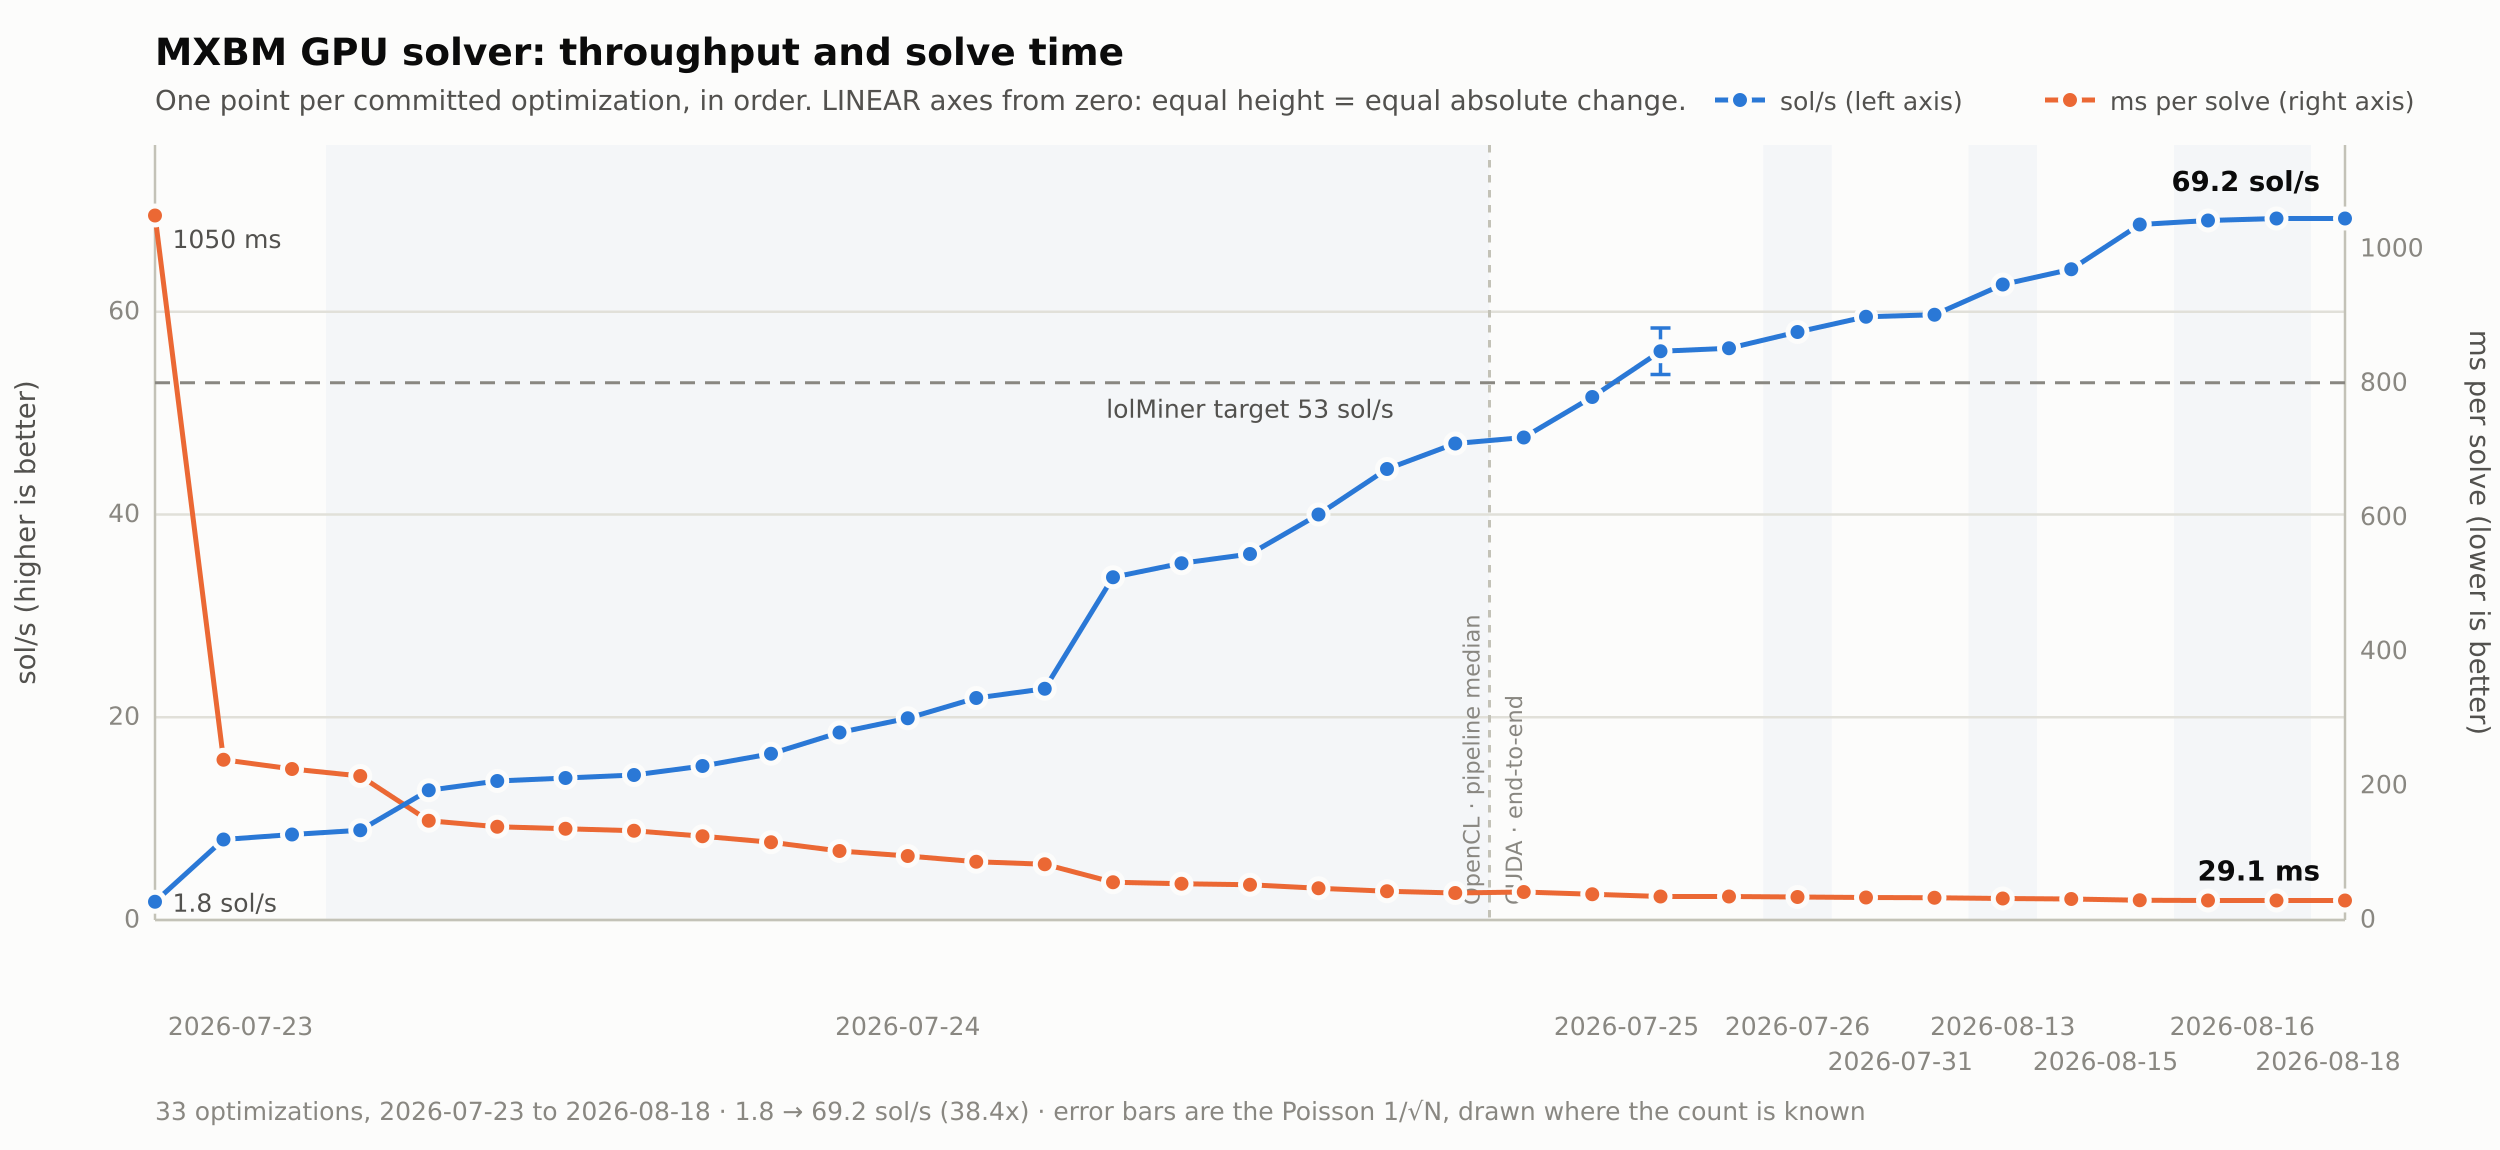
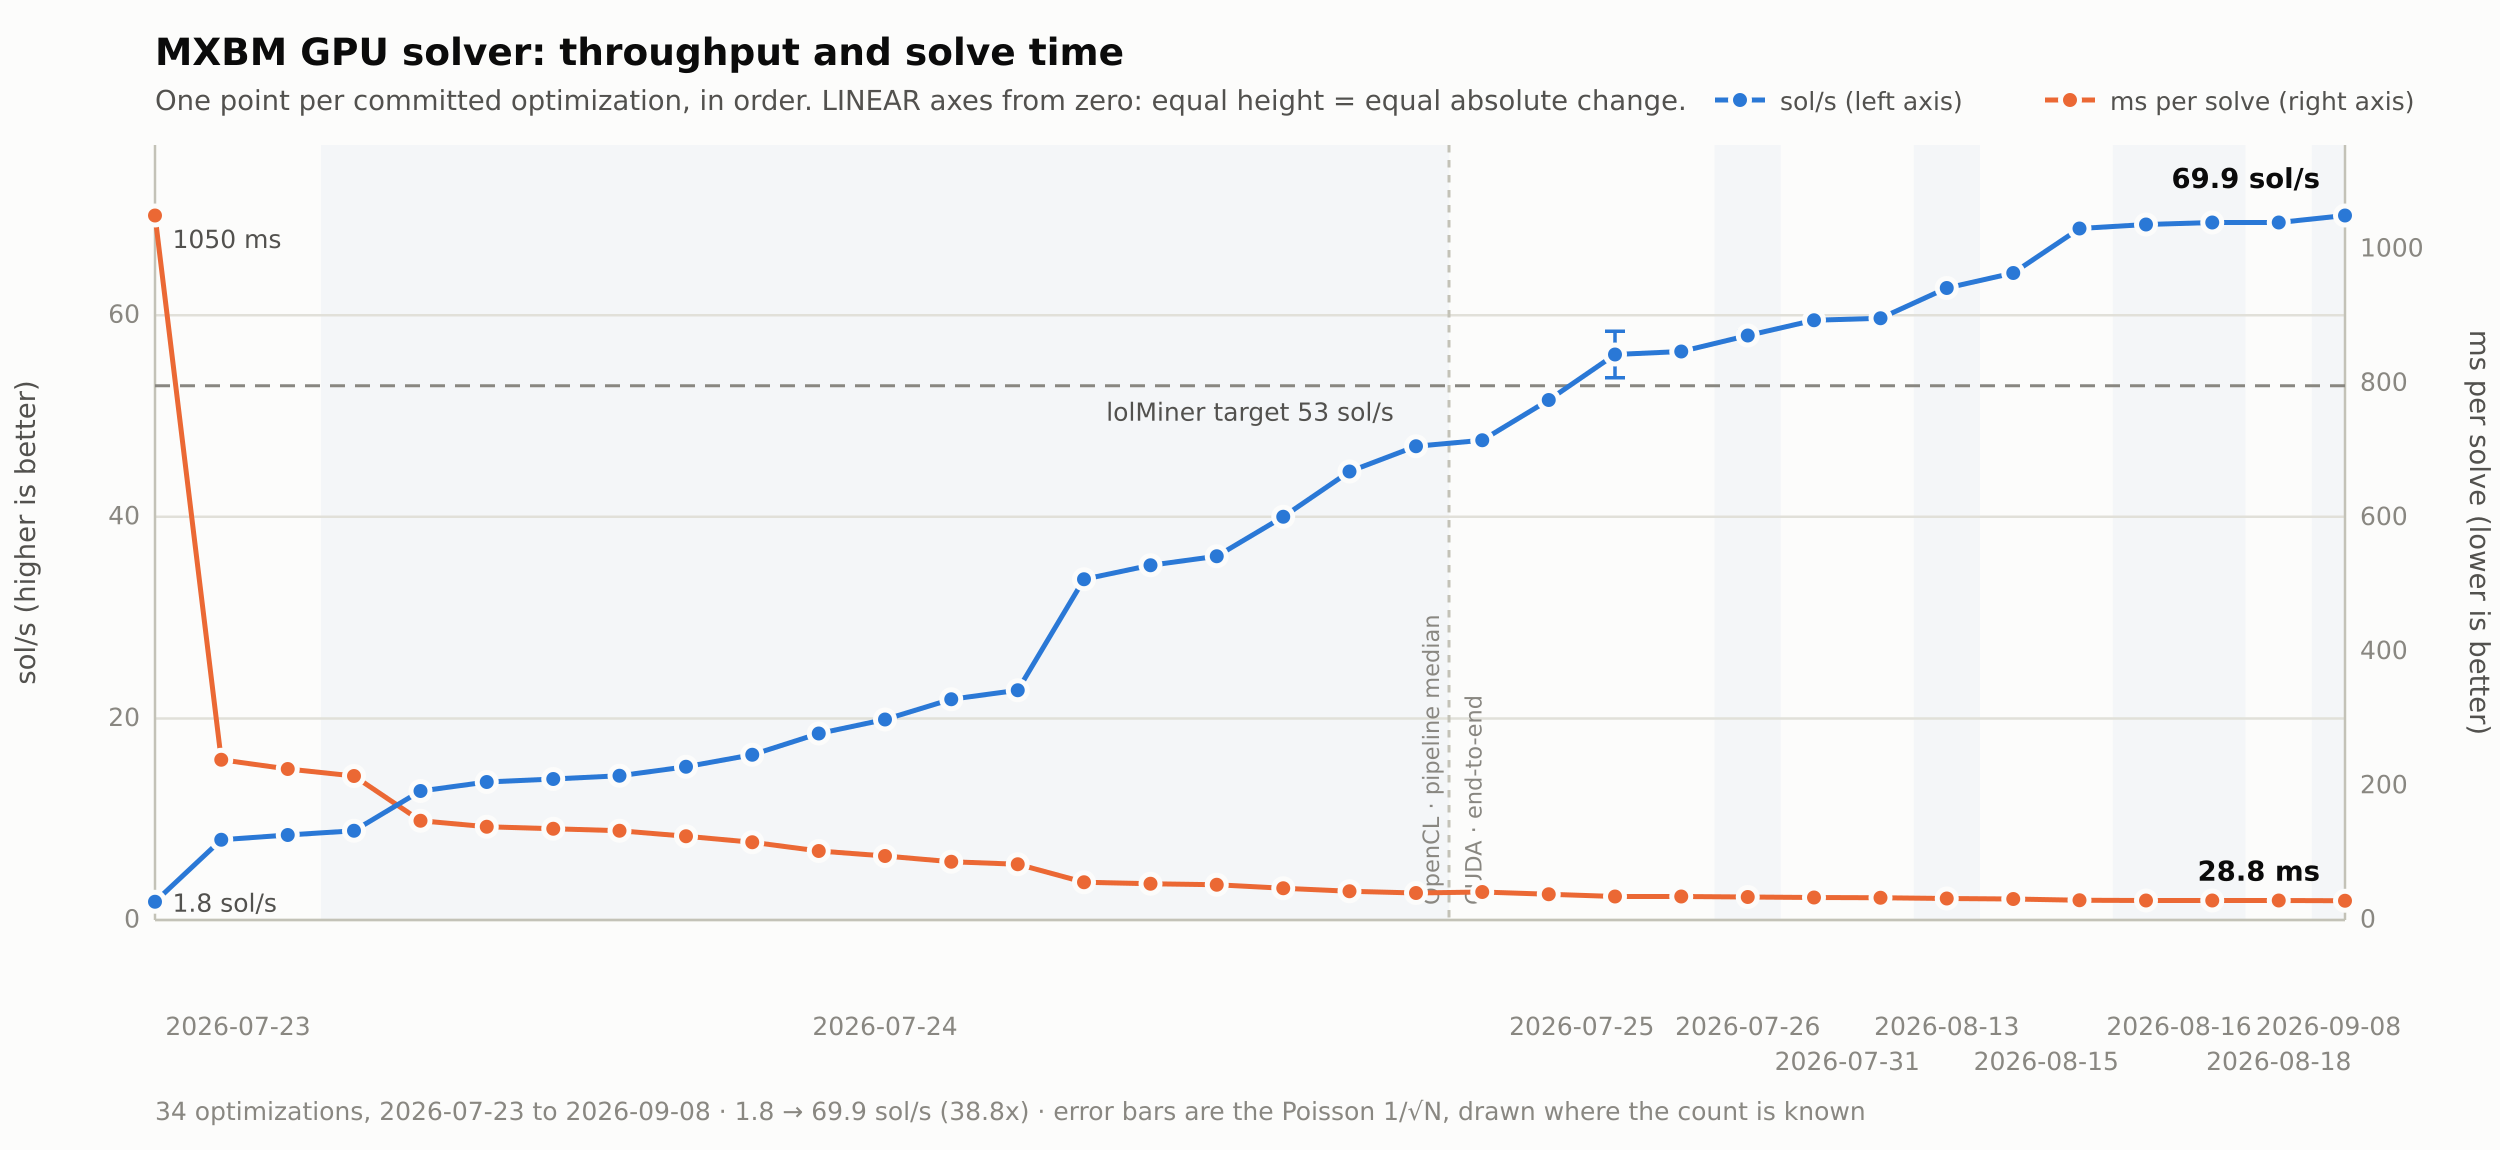
<svg xmlns="http://www.w3.org/2000/svg" width="1000" height="460" viewBox="0 0 1000 460" font-family="DejaVu Sans, Helvetica, Arial, sans-serif">
  <rect width="1000" height="460" fill="#fcfcfb" />
  <text x="62" y="26" font-size="15" font-weight="bold" fill="#0b0b0b">MXBM GPU solver: throughput and solve time</text>
  <text x="62" y="44" font-size="11" fill="#52514e">One point per committed optimization, in order. LINEAR axes from zero: equal height = equal absolute change.</text>
  <line x1="686" y1="40" x2="706" y2="40" stroke="#2a78d6" stroke-width="2" />
  <circle cx="696" cy="40" r="4.8" fill="#fcfcfb" />
  <circle cx="696" cy="40" r="2.8" fill="#2a78d6" />
  <text x="712" y="44" font-size="10" fill="#52514e">sol/s (left axis)</text>
  <line x1="818" y1="40" x2="838" y2="40" stroke="#eb6834" stroke-width="2" />
  <circle cx="828" cy="40" r="4.8" fill="#fcfcfb" />
  <circle cx="828" cy="40" r="2.8" fill="#eb6834" />
  <text x="844" y="44" font-size="10" fill="#52514e">ms per solve (right axis)</text>
-   <text x="96.2" y="414" font-size="10" fill="#898781" text-anchor="middle">2026-07-23</text>
-   <rect x="130.4" y="58" width="465.4" height="310" fill="#f4f6f8" />
-   <text x="363.1" y="414" font-size="10" fill="#898781" text-anchor="middle">2026-07-24</text>
-   <text x="650.6" y="414" font-size="10" fill="#898781" text-anchor="middle">2026-07-25</text>
-   <rect x="705.3" y="58" width="27.4" height="310" fill="#f4f6f8" />
-   <text x="719" y="414" font-size="10" fill="#898781" text-anchor="middle">2026-07-26</text>
-   <text x="760.1" y="428" font-size="10" fill="#898781" text-anchor="middle">2026-07-31</text>
-   <rect x="787.4" y="58" width="27.4" height="310" fill="#f4f6f8" />
-   <text x="801.1" y="414" font-size="10" fill="#898781" text-anchor="middle">2026-08-13</text>
-   <text x="842.2" y="428" font-size="10" fill="#898781" text-anchor="middle">2026-08-15</text>
-   <rect x="869.6" y="58" width="54.8" height="310" fill="#f4f6f8" />
-   <text x="896.9" y="414" font-size="10" fill="#898781" text-anchor="middle">2026-08-16</text>
-   <text x="931.2" y="428" font-size="10" fill="#898781" text-anchor="middle">2026-08-18</text>
+   <text x="95.2" y="414" font-size="10" fill="#898781" text-anchor="middle">2026-07-23</text>
+   <rect x="128.4" y="58" width="451.3" height="310" fill="#f4f6f8" />
+   <text x="354" y="414" font-size="10" fill="#898781" text-anchor="middle">2026-07-24</text>
+   <text x="632.7" y="414" font-size="10" fill="#898781" text-anchor="middle">2026-07-25</text>
+   <rect x="685.8" y="58" width="26.5" height="310" fill="#f4f6f8" />
+   <text x="699.1" y="414" font-size="10" fill="#898781" text-anchor="middle">2026-07-26</text>
+   <text x="738.9" y="428" font-size="10" fill="#898781" text-anchor="middle">2026-07-31</text>
+   <rect x="765.5" y="58" width="26.5" height="310" fill="#f4f6f8" />
+   <text x="778.7" y="414" font-size="10" fill="#898781" text-anchor="middle">2026-08-13</text>
+   <text x="818.5" y="428" font-size="10" fill="#898781" text-anchor="middle">2026-08-15</text>
+   <rect x="845.1" y="58" width="53.1" height="310" fill="#f4f6f8" />
+   <text x="871.6" y="414" font-size="10" fill="#898781" text-anchor="middle">2026-08-16</text>
+   <text x="911.5" y="428" font-size="10" fill="#898781" text-anchor="middle">2026-08-18</text>
+   <rect x="924.7" y="58" width="13.3" height="310" fill="#f4f6f8" />
+   <text x="931.4" y="414" font-size="10" fill="#898781" text-anchor="middle">2026-09-08</text>
  <line x1="62" y1="368" x2="938" y2="368" stroke="#e1e0d9" stroke-width="1" />
  <text x="56" y="371" font-size="10" fill="#898781" text-anchor="end">0</text>
-   <line x1="62" y1="286.9" x2="938" y2="286.9" stroke="#e1e0d9" stroke-width="1" />
-   <text x="56" y="289.9" font-size="10" fill="#898781" text-anchor="end">20</text>
-   <line x1="62" y1="205.8" x2="938" y2="205.8" stroke="#e1e0d9" stroke-width="1" />
-   <text x="56" y="208.8" font-size="10" fill="#898781" text-anchor="end">40</text>
-   <line x1="62" y1="124.7" x2="938" y2="124.7" stroke="#e1e0d9" stroke-width="1" />
-   <text x="56" y="127.7" font-size="10" fill="#898781" text-anchor="end">60</text>
+   <line x1="62" y1="287.4" x2="938" y2="287.4" stroke="#e1e0d9" stroke-width="1" />
+   <text x="56" y="290.4" font-size="10" fill="#898781" text-anchor="end">20</text>
+   <line x1="62" y1="206.7" x2="938" y2="206.7" stroke="#e1e0d9" stroke-width="1" />
+   <text x="56" y="209.7" font-size="10" fill="#898781" text-anchor="end">40</text>
+   <line x1="62" y1="126.1" x2="938" y2="126.1" stroke="#e1e0d9" stroke-width="1" />
+   <text x="56" y="129.1" font-size="10" fill="#898781" text-anchor="end">60</text>
  <text x="944" y="371" font-size="10" fill="#898781" text-anchor="start">0</text>
  <text x="944" y="317.3" font-size="10" fill="#898781" text-anchor="start">200</text>
  <text x="944" y="263.6" font-size="10" fill="#898781" text-anchor="start">400</text>
  <text x="944" y="210.0" font-size="10" fill="#898781" text-anchor="start">600</text>
  <text x="944" y="156.3" font-size="10" fill="#898781" text-anchor="start">800</text>
  <text x="944" y="102.6" font-size="10" fill="#898781" text-anchor="start">1000</text>
  <line x1="62" y1="58" x2="62" y2="368" stroke="#c3c2b7" stroke-width="1" />
  <line x1="938" y1="58" x2="938" y2="368" stroke="#c3c2b7" stroke-width="1" />
  <line x1="62" y1="368" x2="938" y2="368" stroke="#c3c2b7" stroke-width="1" />
  <text x="14" y="213" font-size="11" fill="#52514e" text-anchor="middle" transform="rotate(-90 14 213)">sol/s  (higher is better)</text>
  <text x="988" y="213" font-size="11" fill="#52514e" text-anchor="middle" transform="rotate(90 988 213)">ms per solve  (lower is better)</text>
-   <line x1="62" y1="153.1" x2="938" y2="153.1" stroke="#898781" stroke-width="1.2" stroke-dasharray="6 4" />
-   <text x="500" y="167.1" font-size="10" fill="#52514e" text-anchor="middle">lolMiner target 53 sol/s</text>
-   <line x1="595.8" y1="58" x2="595.8" y2="368" stroke="#c3c2b7" stroke-width="1.2" stroke-dasharray="3 3" />
-   <text x="591.8" y="362" font-size="9" fill="#898781" text-anchor="start" transform="rotate(-90 591.8 362)">OpenCL · pipeline median</text>
-   <text x="608.8" y="362" font-size="9" fill="#898781" text-anchor="start" transform="rotate(-90 608.8 362)">CUDA · end-to-end</text>
-   <line x1="664.2" y1="131.2" x2="664.2" y2="149.8" stroke="#2a78d6" stroke-width="1.4" />
-   <line x1="660.2" y1="131.2" x2="668.2" y2="131.2" stroke="#2a78d6" stroke-width="1.4" />
-   <line x1="660.2" y1="149.8" x2="668.2" y2="149.8" stroke="#2a78d6" stroke-width="1.4" />
-   <line x1="719" y1="131.2" x2="719" y2="134.4" stroke="#2a78d6" stroke-width="1.4" />
-   <line x1="715" y1="131.2" x2="723" y2="131.2" stroke="#2a78d6" stroke-width="1.4" />
-   <line x1="715" y1="134.4" x2="723" y2="134.4" stroke="#2a78d6" stroke-width="1.4" />
-   <line x1="801.1" y1="112.5" x2="801.1" y2="115.0" stroke="#2a78d6" stroke-width="1.4" />
-   <line x1="797.1" y1="112.5" x2="805.1" y2="112.5" stroke="#2a78d6" stroke-width="1.4" />
-   <line x1="797.1" y1="115.0" x2="805.1" y2="115.0" stroke="#2a78d6" stroke-width="1.4" />
-   <line x1="828.5" y1="106.5" x2="828.5" y2="108.9" stroke="#2a78d6" stroke-width="1.4" />
-   <line x1="824.5" y1="106.5" x2="832.5" y2="106.5" stroke="#2a78d6" stroke-width="1.4" />
-   <line x1="824.5" y1="108.9" x2="832.5" y2="108.9" stroke="#2a78d6" stroke-width="1.4" />
-   <line x1="855.9" y1="88.6" x2="855.9" y2="91.0" stroke="#2a78d6" stroke-width="1.4" />
-   <line x1="851.9" y1="88.6" x2="859.9" y2="88.6" stroke="#2a78d6" stroke-width="1.4" />
-   <line x1="851.9" y1="91.0" x2="859.9" y2="91.0" stroke="#2a78d6" stroke-width="1.4" />
-   <line x1="883.2" y1="87.0" x2="883.2" y2="89.4" stroke="#2a78d6" stroke-width="1.4" />
-   <line x1="879.2" y1="87.0" x2="887.2" y2="87.0" stroke="#2a78d6" stroke-width="1.4" />
-   <line x1="879.2" y1="89.4" x2="887.2" y2="89.4" stroke="#2a78d6" stroke-width="1.4" />
-   <line x1="910.6" y1="86.2" x2="910.6" y2="88.6" stroke="#2a78d6" stroke-width="1.4" />
-   <line x1="906.6" y1="86.2" x2="914.6" y2="86.2" stroke="#2a78d6" stroke-width="1.4" />
-   <line x1="906.6" y1="88.6" x2="914.6" y2="88.6" stroke="#2a78d6" stroke-width="1.4" />
-   <line x1="938" y1="86.2" x2="938" y2="88.6" stroke="#2a78d6" stroke-width="1.4" />
-   <line x1="934" y1="86.2" x2="942" y2="86.2" stroke="#2a78d6" stroke-width="1.4" />
-   <line x1="934" y1="88.6" x2="942" y2="88.6" stroke="#2a78d6" stroke-width="1.4" />
-   <polyline points="62,86.2 89.4,303.9 116.8,307.6 144.1,310.4 171.5,328.3 198.9,330.7 226.2,331.5 253.6,332.3 281,334.5 308.4,336.9 335.8,340.4 363.1,342.4 390.5,344.7 417.9,345.7 445.2,352.9 472.6,353.5 500,353.9 527.4,355.3 554.8,356.5 582.1,357.2 609.5,356.8 636.9,357.7 664.2,358.6 691.6,358.6 719,358.8 746.4,359.0 773.8,359.1 801.1,359.4 828.5,359.6 855.9,360.1 883.2,360.2 910.6,360.2 938,360.2" fill="none" stroke="#eb6834" stroke-width="2" stroke-linejoin="round" stroke-linecap="round" />
+   <line x1="62" y1="154.3" x2="938" y2="154.3" stroke="#898781" stroke-width="1.2" stroke-dasharray="6 4" />
+   <text x="500" y="168.3" font-size="10" fill="#52514e" text-anchor="middle">lolMiner target 53 sol/s</text>
+   <line x1="579.6" y1="58" x2="579.6" y2="368" stroke="#c3c2b7" stroke-width="1.2" stroke-dasharray="3 3" />
+   <text x="575.6" y="362" font-size="9" fill="#898781" text-anchor="start" transform="rotate(-90 575.6 362)">OpenCL · pipeline median</text>
+   <text x="592.6" y="362" font-size="9" fill="#898781" text-anchor="start" transform="rotate(-90 592.6 362)">CUDA · end-to-end</text>
+   <line x1="646" y1="132.5" x2="646" y2="151.1" stroke="#2a78d6" stroke-width="1.4" />
+   <line x1="642" y1="132.5" x2="650" y2="132.5" stroke="#2a78d6" stroke-width="1.4" />
+   <line x1="642" y1="151.1" x2="650" y2="151.1" stroke="#2a78d6" stroke-width="1.4" />
+   <line x1="699.1" y1="132.5" x2="699.1" y2="135.8" stroke="#2a78d6" stroke-width="1.4" />
+   <line x1="695.1" y1="132.5" x2="703.1" y2="132.5" stroke="#2a78d6" stroke-width="1.4" />
+   <line x1="695.1" y1="135.8" x2="703.1" y2="135.8" stroke="#2a78d6" stroke-width="1.4" />
+   <line x1="778.7" y1="114.0" x2="778.7" y2="116.4" stroke="#2a78d6" stroke-width="1.4" />
+   <line x1="774.7" y1="114.0" x2="782.7" y2="114.0" stroke="#2a78d6" stroke-width="1.4" />
+   <line x1="774.7" y1="116.4" x2="782.7" y2="116.4" stroke="#2a78d6" stroke-width="1.4" />
+   <line x1="805.3" y1="108.0" x2="805.3" y2="110.4" stroke="#2a78d6" stroke-width="1.4" />
+   <line x1="801.3" y1="108.0" x2="809.3" y2="108.0" stroke="#2a78d6" stroke-width="1.4" />
+   <line x1="801.3" y1="110.4" x2="809.3" y2="110.4" stroke="#2a78d6" stroke-width="1.4" />
+   <line x1="831.8" y1="90.2" x2="831.8" y2="92.6" stroke="#2a78d6" stroke-width="1.4" />
+   <line x1="827.8" y1="90.2" x2="835.8" y2="90.2" stroke="#2a78d6" stroke-width="1.4" />
+   <line x1="827.8" y1="92.6" x2="835.8" y2="92.6" stroke="#2a78d6" stroke-width="1.4" />
+   <line x1="858.4" y1="88.6" x2="858.4" y2="91.0" stroke="#2a78d6" stroke-width="1.4" />
+   <line x1="854.4" y1="88.6" x2="862.4" y2="88.6" stroke="#2a78d6" stroke-width="1.4" />
+   <line x1="854.4" y1="91.0" x2="862.4" y2="91.0" stroke="#2a78d6" stroke-width="1.4" />
+   <line x1="884.9" y1="87.8" x2="884.9" y2="90.2" stroke="#2a78d6" stroke-width="1.4" />
+   <line x1="880.9" y1="87.8" x2="888.9" y2="87.8" stroke="#2a78d6" stroke-width="1.4" />
+   <line x1="880.9" y1="90.2" x2="888.9" y2="90.2" stroke="#2a78d6" stroke-width="1.4" />
+   <line x1="911.5" y1="87.8" x2="911.5" y2="90.2" stroke="#2a78d6" stroke-width="1.4" />
+   <line x1="907.5" y1="87.8" x2="915.5" y2="87.8" stroke="#2a78d6" stroke-width="1.4" />
+   <line x1="907.5" y1="90.2" x2="915.5" y2="90.2" stroke="#2a78d6" stroke-width="1.4" />
+   <polyline points="62,86.2 88.5,303.9 115.1,307.6 141.6,310.4 168.2,328.3 194.7,330.7 221.3,331.5 247.8,332.3 274.4,334.5 300.9,336.9 327.5,340.4 354,342.4 380.5,344.7 407.1,345.7 433.6,352.9 460.2,353.5 486.7,353.9 513.3,355.3 539.8,356.5 566.4,357.2 592.9,356.8 619.5,357.7 646,358.6 672.5,358.6 699.1,358.8 725.6,359.0 752.2,359.1 778.7,359.4 805.3,359.6 831.8,360.1 858.4,360.2 884.9,360.2 911.5,360.2 938,360.3" fill="none" stroke="#eb6834" stroke-width="2" stroke-linejoin="round" stroke-linecap="round" />
  <circle cx="62" cy="86.2" r="4.8" fill="#fcfcfb" />
  <circle cx="62" cy="86.2" r="2.8" fill="#eb6834" />
-   <circle cx="89.4" cy="303.9" r="4.8" fill="#fcfcfb" />
-   <circle cx="89.4" cy="303.9" r="2.8" fill="#eb6834" />
-   <circle cx="116.8" cy="307.6" r="4.8" fill="#fcfcfb" />
-   <circle cx="116.8" cy="307.6" r="2.8" fill="#eb6834" />
-   <circle cx="144.1" cy="310.4" r="4.8" fill="#fcfcfb" />
-   <circle cx="144.1" cy="310.4" r="2.8" fill="#eb6834" />
-   <circle cx="171.5" cy="328.3" r="4.8" fill="#fcfcfb" />
-   <circle cx="171.5" cy="328.3" r="2.8" fill="#eb6834" />
-   <circle cx="198.9" cy="330.7" r="4.8" fill="#fcfcfb" />
-   <circle cx="198.9" cy="330.7" r="2.8" fill="#eb6834" />
-   <circle cx="226.2" cy="331.5" r="4.8" fill="#fcfcfb" />
-   <circle cx="226.2" cy="331.5" r="2.8" fill="#eb6834" />
-   <circle cx="253.6" cy="332.3" r="4.8" fill="#fcfcfb" />
-   <circle cx="253.6" cy="332.3" r="2.8" fill="#eb6834" />
-   <circle cx="281" cy="334.5" r="4.8" fill="#fcfcfb" />
-   <circle cx="281" cy="334.5" r="2.8" fill="#eb6834" />
-   <circle cx="308.4" cy="336.9" r="4.8" fill="#fcfcfb" />
-   <circle cx="308.4" cy="336.9" r="2.8" fill="#eb6834" />
-   <circle cx="335.8" cy="340.4" r="4.8" fill="#fcfcfb" />
-   <circle cx="335.8" cy="340.4" r="2.8" fill="#eb6834" />
-   <circle cx="363.1" cy="342.4" r="4.8" fill="#fcfcfb" />
-   <circle cx="363.1" cy="342.4" r="2.8" fill="#eb6834" />
-   <circle cx="390.5" cy="344.7" r="4.8" fill="#fcfcfb" />
-   <circle cx="390.5" cy="344.7" r="2.8" fill="#eb6834" />
-   <circle cx="417.9" cy="345.7" r="4.8" fill="#fcfcfb" />
-   <circle cx="417.9" cy="345.7" r="2.8" fill="#eb6834" />
-   <circle cx="445.2" cy="352.9" r="4.8" fill="#fcfcfb" />
-   <circle cx="445.2" cy="352.9" r="2.8" fill="#eb6834" />
-   <circle cx="472.6" cy="353.5" r="4.8" fill="#fcfcfb" />
-   <circle cx="472.6" cy="353.5" r="2.8" fill="#eb6834" />
-   <circle cx="500" cy="353.9" r="4.8" fill="#fcfcfb" />
-   <circle cx="500" cy="353.9" r="2.8" fill="#eb6834" />
-   <circle cx="527.4" cy="355.3" r="4.8" fill="#fcfcfb" />
-   <circle cx="527.4" cy="355.3" r="2.8" fill="#eb6834" />
-   <circle cx="554.8" cy="356.5" r="4.8" fill="#fcfcfb" />
-   <circle cx="554.8" cy="356.5" r="2.8" fill="#eb6834" />
-   <circle cx="582.1" cy="357.2" r="4.8" fill="#fcfcfb" />
-   <circle cx="582.1" cy="357.2" r="2.8" fill="#eb6834" />
-   <circle cx="609.5" cy="356.8" r="4.8" fill="#fcfcfb" />
-   <circle cx="609.5" cy="356.8" r="2.8" fill="#eb6834" />
-   <circle cx="636.9" cy="357.7" r="4.8" fill="#fcfcfb" />
-   <circle cx="636.9" cy="357.7" r="2.8" fill="#eb6834" />
-   <circle cx="664.2" cy="358.6" r="4.8" fill="#fcfcfb" />
-   <circle cx="664.2" cy="358.6" r="2.8" fill="#eb6834" />
-   <circle cx="691.6" cy="358.6" r="4.8" fill="#fcfcfb" />
-   <circle cx="691.6" cy="358.6" r="2.8" fill="#eb6834" />
-   <circle cx="719" cy="358.8" r="4.8" fill="#fcfcfb" />
-   <circle cx="719" cy="358.8" r="2.8" fill="#eb6834" />
-   <circle cx="746.4" cy="359.0" r="4.8" fill="#fcfcfb" />
-   <circle cx="746.4" cy="359.0" r="2.8" fill="#eb6834" />
-   <circle cx="773.8" cy="359.1" r="4.8" fill="#fcfcfb" />
-   <circle cx="773.8" cy="359.1" r="2.8" fill="#eb6834" />
-   <circle cx="801.1" cy="359.4" r="4.8" fill="#fcfcfb" />
-   <circle cx="801.1" cy="359.4" r="2.8" fill="#eb6834" />
-   <circle cx="828.5" cy="359.6" r="4.8" fill="#fcfcfb" />
-   <circle cx="828.5" cy="359.6" r="2.8" fill="#eb6834" />
-   <circle cx="855.9" cy="360.1" r="4.8" fill="#fcfcfb" />
-   <circle cx="855.9" cy="360.1" r="2.8" fill="#eb6834" />
-   <circle cx="883.2" cy="360.2" r="4.8" fill="#fcfcfb" />
-   <circle cx="883.2" cy="360.2" r="2.8" fill="#eb6834" />
-   <circle cx="910.6" cy="360.2" r="4.8" fill="#fcfcfb" />
-   <circle cx="910.6" cy="360.2" r="2.8" fill="#eb6834" />
-   <circle cx="938" cy="360.2" r="4.8" fill="#fcfcfb" />
-   <circle cx="938" cy="360.2" r="2.8" fill="#eb6834" />
-   <polyline points="62,360.7 89.4,335.8 116.8,333.8 144.1,332.1 171.5,316.1 198.9,312.4 226.2,311.2 253.6,310.0 281,306.4 308.4,301.5 335.8,293.0 363.1,287.3 390.5,279.2 417.9,275.5 445.2,230.9 472.6,225.3 500,221.6 527.4,205.8 554.8,187.6 582.1,177.4 609.5,175.0 636.9,158.8 664.2,140.5 691.6,139.3 719,132.8 746.4,126.7 773.8,125.9 801.1,113.8 828.5,107.7 855.9,89.8 883.2,88.2 910.6,87.4 938,87.4" fill="none" stroke="#2a78d6" stroke-width="2" stroke-linejoin="round" stroke-linecap="round" />
+   <circle cx="88.5" cy="303.9" r="4.8" fill="#fcfcfb" />
+   <circle cx="88.5" cy="303.9" r="2.8" fill="#eb6834" />
+   <circle cx="115.1" cy="307.6" r="4.8" fill="#fcfcfb" />
+   <circle cx="115.1" cy="307.6" r="2.8" fill="#eb6834" />
+   <circle cx="141.6" cy="310.4" r="4.8" fill="#fcfcfb" />
+   <circle cx="141.6" cy="310.4" r="2.8" fill="#eb6834" />
+   <circle cx="168.2" cy="328.3" r="4.8" fill="#fcfcfb" />
+   <circle cx="168.2" cy="328.3" r="2.8" fill="#eb6834" />
+   <circle cx="194.7" cy="330.7" r="4.8" fill="#fcfcfb" />
+   <circle cx="194.7" cy="330.7" r="2.8" fill="#eb6834" />
+   <circle cx="221.3" cy="331.5" r="4.8" fill="#fcfcfb" />
+   <circle cx="221.3" cy="331.5" r="2.8" fill="#eb6834" />
+   <circle cx="247.8" cy="332.3" r="4.8" fill="#fcfcfb" />
+   <circle cx="247.8" cy="332.3" r="2.8" fill="#eb6834" />
+   <circle cx="274.4" cy="334.5" r="4.8" fill="#fcfcfb" />
+   <circle cx="274.4" cy="334.5" r="2.8" fill="#eb6834" />
+   <circle cx="300.9" cy="336.9" r="4.8" fill="#fcfcfb" />
+   <circle cx="300.9" cy="336.9" r="2.8" fill="#eb6834" />
+   <circle cx="327.5" cy="340.4" r="4.8" fill="#fcfcfb" />
+   <circle cx="327.5" cy="340.4" r="2.8" fill="#eb6834" />
+   <circle cx="354" cy="342.4" r="4.8" fill="#fcfcfb" />
+   <circle cx="354" cy="342.4" r="2.8" fill="#eb6834" />
+   <circle cx="380.5" cy="344.7" r="4.8" fill="#fcfcfb" />
+   <circle cx="380.5" cy="344.7" r="2.8" fill="#eb6834" />
+   <circle cx="407.1" cy="345.7" r="4.8" fill="#fcfcfb" />
+   <circle cx="407.1" cy="345.7" r="2.8" fill="#eb6834" />
+   <circle cx="433.6" cy="352.9" r="4.8" fill="#fcfcfb" />
+   <circle cx="433.6" cy="352.9" r="2.8" fill="#eb6834" />
+   <circle cx="460.2" cy="353.5" r="4.8" fill="#fcfcfb" />
+   <circle cx="460.2" cy="353.5" r="2.8" fill="#eb6834" />
+   <circle cx="486.7" cy="353.9" r="4.8" fill="#fcfcfb" />
+   <circle cx="486.7" cy="353.9" r="2.8" fill="#eb6834" />
+   <circle cx="513.3" cy="355.3" r="4.8" fill="#fcfcfb" />
+   <circle cx="513.3" cy="355.3" r="2.8" fill="#eb6834" />
+   <circle cx="539.8" cy="356.5" r="4.8" fill="#fcfcfb" />
+   <circle cx="539.8" cy="356.5" r="2.8" fill="#eb6834" />
+   <circle cx="566.4" cy="357.2" r="4.8" fill="#fcfcfb" />
+   <circle cx="566.4" cy="357.2" r="2.8" fill="#eb6834" />
+   <circle cx="592.9" cy="356.8" r="4.8" fill="#fcfcfb" />
+   <circle cx="592.9" cy="356.8" r="2.8" fill="#eb6834" />
+   <circle cx="619.5" cy="357.7" r="4.8" fill="#fcfcfb" />
+   <circle cx="619.5" cy="357.7" r="2.8" fill="#eb6834" />
+   <circle cx="646" cy="358.6" r="4.8" fill="#fcfcfb" />
+   <circle cx="646" cy="358.6" r="2.8" fill="#eb6834" />
+   <circle cx="672.5" cy="358.6" r="4.8" fill="#fcfcfb" />
+   <circle cx="672.5" cy="358.6" r="2.8" fill="#eb6834" />
+   <circle cx="699.1" cy="358.8" r="4.8" fill="#fcfcfb" />
+   <circle cx="699.1" cy="358.8" r="2.8" fill="#eb6834" />
+   <circle cx="725.6" cy="359.0" r="4.8" fill="#fcfcfb" />
+   <circle cx="725.6" cy="359.0" r="2.8" fill="#eb6834" />
+   <circle cx="752.2" cy="359.1" r="4.8" fill="#fcfcfb" />
+   <circle cx="752.2" cy="359.1" r="2.8" fill="#eb6834" />
+   <circle cx="778.7" cy="359.4" r="4.8" fill="#fcfcfb" />
+   <circle cx="778.7" cy="359.4" r="2.8" fill="#eb6834" />
+   <circle cx="805.3" cy="359.6" r="4.8" fill="#fcfcfb" />
+   <circle cx="805.3" cy="359.6" r="2.8" fill="#eb6834" />
+   <circle cx="831.8" cy="360.1" r="4.8" fill="#fcfcfb" />
+   <circle cx="831.8" cy="360.1" r="2.8" fill="#eb6834" />
+   <circle cx="858.4" cy="360.2" r="4.8" fill="#fcfcfb" />
+   <circle cx="858.4" cy="360.2" r="2.8" fill="#eb6834" />
+   <circle cx="884.9" cy="360.2" r="4.8" fill="#fcfcfb" />
+   <circle cx="884.9" cy="360.2" r="2.8" fill="#eb6834" />
+   <circle cx="911.5" cy="360.2" r="4.8" fill="#fcfcfb" />
+   <circle cx="911.5" cy="360.2" r="2.8" fill="#eb6834" />
+   <circle cx="938" cy="360.3" r="4.8" fill="#fcfcfb" />
+   <circle cx="938" cy="360.3" r="2.8" fill="#eb6834" />
+   <polyline points="62,360.7 88.5,335.9 115.1,334.0 141.6,332.3 168.2,316.4 194.7,312.8 221.3,311.6 247.8,310.3 274.4,306.7 300.9,301.9 327.5,293.4 354,287.8 380.5,279.7 407.1,276.1 433.6,231.7 460.2,226.1 486.7,222.5 513.3,206.7 539.8,188.6 566.4,178.5 592.9,176.1 619.5,160.0 646,141.8 672.5,140.6 699.1,134.2 725.6,128.1 752.2,127.3 778.7,115.2 805.3,109.2 831.8,91.4 858.4,89.8 884.9,89.0 911.5,89.0 938,86.2" fill="none" stroke="#2a78d6" stroke-width="2" stroke-linejoin="round" stroke-linecap="round" />
  <circle cx="62" cy="360.7" r="4.8" fill="#fcfcfb" />
  <circle cx="62" cy="360.7" r="2.8" fill="#2a78d6" />
-   <circle cx="89.4" cy="335.8" r="4.8" fill="#fcfcfb" />
-   <circle cx="89.4" cy="335.8" r="2.8" fill="#2a78d6" />
-   <circle cx="116.8" cy="333.8" r="4.8" fill="#fcfcfb" />
-   <circle cx="116.8" cy="333.8" r="2.8" fill="#2a78d6" />
-   <circle cx="144.1" cy="332.1" r="4.8" fill="#fcfcfb" />
-   <circle cx="144.1" cy="332.1" r="2.8" fill="#2a78d6" />
-   <circle cx="171.5" cy="316.1" r="4.8" fill="#fcfcfb" />
-   <circle cx="171.5" cy="316.1" r="2.8" fill="#2a78d6" />
-   <circle cx="198.9" cy="312.4" r="4.8" fill="#fcfcfb" />
-   <circle cx="198.9" cy="312.4" r="2.8" fill="#2a78d6" />
-   <circle cx="226.2" cy="311.2" r="4.8" fill="#fcfcfb" />
-   <circle cx="226.2" cy="311.2" r="2.8" fill="#2a78d6" />
-   <circle cx="253.6" cy="310.0" r="4.8" fill="#fcfcfb" />
-   <circle cx="253.6" cy="310.0" r="2.8" fill="#2a78d6" />
-   <circle cx="281" cy="306.4" r="4.8" fill="#fcfcfb" />
-   <circle cx="281" cy="306.4" r="2.8" fill="#2a78d6" />
-   <circle cx="308.4" cy="301.5" r="4.8" fill="#fcfcfb" />
-   <circle cx="308.4" cy="301.5" r="2.8" fill="#2a78d6" />
-   <circle cx="335.8" cy="293.0" r="4.8" fill="#fcfcfb" />
-   <circle cx="335.8" cy="293.0" r="2.8" fill="#2a78d6" />
-   <circle cx="363.1" cy="287.3" r="4.8" fill="#fcfcfb" />
-   <circle cx="363.1" cy="287.3" r="2.8" fill="#2a78d6" />
-   <circle cx="390.5" cy="279.2" r="4.8" fill="#fcfcfb" />
-   <circle cx="390.5" cy="279.2" r="2.8" fill="#2a78d6" />
-   <circle cx="417.9" cy="275.5" r="4.8" fill="#fcfcfb" />
-   <circle cx="417.9" cy="275.5" r="2.8" fill="#2a78d6" />
-   <circle cx="445.2" cy="230.9" r="4.8" fill="#fcfcfb" />
-   <circle cx="445.2" cy="230.9" r="2.8" fill="#2a78d6" />
-   <circle cx="472.6" cy="225.3" r="4.8" fill="#fcfcfb" />
-   <circle cx="472.6" cy="225.3" r="2.8" fill="#2a78d6" />
-   <circle cx="500" cy="221.6" r="4.8" fill="#fcfcfb" />
-   <circle cx="500" cy="221.6" r="2.8" fill="#2a78d6" />
-   <circle cx="527.4" cy="205.8" r="4.8" fill="#fcfcfb" />
-   <circle cx="527.4" cy="205.8" r="2.8" fill="#2a78d6" />
-   <circle cx="554.8" cy="187.6" r="4.8" fill="#fcfcfb" />
-   <circle cx="554.8" cy="187.6" r="2.8" fill="#2a78d6" />
-   <circle cx="582.1" cy="177.4" r="4.8" fill="#fcfcfb" />
-   <circle cx="582.1" cy="177.4" r="2.8" fill="#2a78d6" />
-   <circle cx="609.5" cy="175.0" r="4.8" fill="#fcfcfb" />
-   <circle cx="609.5" cy="175.0" r="2.8" fill="#2a78d6" />
-   <circle cx="636.9" cy="158.8" r="4.8" fill="#fcfcfb" />
-   <circle cx="636.9" cy="158.8" r="2.8" fill="#2a78d6" />
-   <circle cx="664.2" cy="140.5" r="4.8" fill="#fcfcfb" />
-   <circle cx="664.2" cy="140.5" r="2.8" fill="#2a78d6" />
-   <circle cx="691.6" cy="139.3" r="4.8" fill="#fcfcfb" />
-   <circle cx="691.6" cy="139.3" r="2.8" fill="#2a78d6" />
-   <circle cx="719" cy="132.8" r="4.8" fill="#fcfcfb" />
-   <circle cx="719" cy="132.8" r="2.8" fill="#2a78d6" />
-   <circle cx="746.4" cy="126.7" r="4.8" fill="#fcfcfb" />
-   <circle cx="746.4" cy="126.7" r="2.8" fill="#2a78d6" />
-   <circle cx="773.8" cy="125.9" r="4.8" fill="#fcfcfb" />
-   <circle cx="773.8" cy="125.9" r="2.8" fill="#2a78d6" />
-   <circle cx="801.1" cy="113.8" r="4.8" fill="#fcfcfb" />
-   <circle cx="801.1" cy="113.8" r="2.8" fill="#2a78d6" />
-   <circle cx="828.5" cy="107.7" r="4.8" fill="#fcfcfb" />
-   <circle cx="828.5" cy="107.7" r="2.8" fill="#2a78d6" />
-   <circle cx="855.9" cy="89.8" r="4.8" fill="#fcfcfb" />
-   <circle cx="855.9" cy="89.8" r="2.8" fill="#2a78d6" />
-   <circle cx="883.2" cy="88.2" r="4.8" fill="#fcfcfb" />
-   <circle cx="883.2" cy="88.2" r="2.8" fill="#2a78d6" />
-   <circle cx="910.6" cy="87.4" r="4.8" fill="#fcfcfb" />
-   <circle cx="910.6" cy="87.4" r="2.8" fill="#2a78d6" />
-   <circle cx="938" cy="87.4" r="4.8" fill="#fcfcfb" />
-   <circle cx="938" cy="87.4" r="2.8" fill="#2a78d6" />
-   <text x="928" y="76.4" font-size="11" font-weight="bold" fill="#0b0b0b" text-anchor="end">69.2 sol/s</text>
-   <text x="928" y="352.2" font-size="11" font-weight="bold" fill="#0b0b0b" text-anchor="end">29.1 ms</text>
+   <circle cx="88.5" cy="335.9" r="4.8" fill="#fcfcfb" />
+   <circle cx="88.5" cy="335.9" r="2.8" fill="#2a78d6" />
+   <circle cx="115.1" cy="334.0" r="4.8" fill="#fcfcfb" />
+   <circle cx="115.1" cy="334.0" r="2.8" fill="#2a78d6" />
+   <circle cx="141.6" cy="332.3" r="4.8" fill="#fcfcfb" />
+   <circle cx="141.6" cy="332.3" r="2.8" fill="#2a78d6" />
+   <circle cx="168.2" cy="316.4" r="4.8" fill="#fcfcfb" />
+   <circle cx="168.2" cy="316.4" r="2.8" fill="#2a78d6" />
+   <circle cx="194.7" cy="312.8" r="4.8" fill="#fcfcfb" />
+   <circle cx="194.7" cy="312.8" r="2.8" fill="#2a78d6" />
+   <circle cx="221.3" cy="311.6" r="4.8" fill="#fcfcfb" />
+   <circle cx="221.3" cy="311.6" r="2.8" fill="#2a78d6" />
+   <circle cx="247.8" cy="310.3" r="4.8" fill="#fcfcfb" />
+   <circle cx="247.8" cy="310.3" r="2.8" fill="#2a78d6" />
+   <circle cx="274.4" cy="306.7" r="4.8" fill="#fcfcfb" />
+   <circle cx="274.4" cy="306.7" r="2.8" fill="#2a78d6" />
+   <circle cx="300.9" cy="301.9" r="4.8" fill="#fcfcfb" />
+   <circle cx="300.9" cy="301.9" r="2.8" fill="#2a78d6" />
+   <circle cx="327.5" cy="293.4" r="4.8" fill="#fcfcfb" />
+   <circle cx="327.5" cy="293.4" r="2.8" fill="#2a78d6" />
+   <circle cx="354" cy="287.8" r="4.8" fill="#fcfcfb" />
+   <circle cx="354" cy="287.8" r="2.8" fill="#2a78d6" />
+   <circle cx="380.5" cy="279.7" r="4.8" fill="#fcfcfb" />
+   <circle cx="380.5" cy="279.7" r="2.8" fill="#2a78d6" />
+   <circle cx="407.1" cy="276.1" r="4.8" fill="#fcfcfb" />
+   <circle cx="407.1" cy="276.1" r="2.8" fill="#2a78d6" />
+   <circle cx="433.6" cy="231.7" r="4.8" fill="#fcfcfb" />
+   <circle cx="433.6" cy="231.7" r="2.8" fill="#2a78d6" />
+   <circle cx="460.2" cy="226.1" r="4.8" fill="#fcfcfb" />
+   <circle cx="460.2" cy="226.1" r="2.8" fill="#2a78d6" />
+   <circle cx="486.7" cy="222.5" r="4.8" fill="#fcfcfb" />
+   <circle cx="486.7" cy="222.5" r="2.8" fill="#2a78d6" />
+   <circle cx="513.3" cy="206.7" r="4.8" fill="#fcfcfb" />
+   <circle cx="513.3" cy="206.7" r="2.8" fill="#2a78d6" />
+   <circle cx="539.8" cy="188.6" r="4.8" fill="#fcfcfb" />
+   <circle cx="539.8" cy="188.6" r="2.8" fill="#2a78d6" />
+   <circle cx="566.4" cy="178.5" r="4.8" fill="#fcfcfb" />
+   <circle cx="566.4" cy="178.5" r="2.8" fill="#2a78d6" />
+   <circle cx="592.9" cy="176.1" r="4.8" fill="#fcfcfb" />
+   <circle cx="592.9" cy="176.1" r="2.8" fill="#2a78d6" />
+   <circle cx="619.5" cy="160.0" r="4.8" fill="#fcfcfb" />
+   <circle cx="619.5" cy="160.0" r="2.8" fill="#2a78d6" />
+   <circle cx="646" cy="141.8" r="4.8" fill="#fcfcfb" />
+   <circle cx="646" cy="141.8" r="2.8" fill="#2a78d6" />
+   <circle cx="672.5" cy="140.6" r="4.8" fill="#fcfcfb" />
+   <circle cx="672.5" cy="140.6" r="2.8" fill="#2a78d6" />
+   <circle cx="699.1" cy="134.2" r="4.8" fill="#fcfcfb" />
+   <circle cx="699.1" cy="134.2" r="2.8" fill="#2a78d6" />
+   <circle cx="725.6" cy="128.1" r="4.8" fill="#fcfcfb" />
+   <circle cx="725.6" cy="128.1" r="2.8" fill="#2a78d6" />
+   <circle cx="752.2" cy="127.3" r="4.8" fill="#fcfcfb" />
+   <circle cx="752.2" cy="127.3" r="2.8" fill="#2a78d6" />
+   <circle cx="778.7" cy="115.2" r="4.8" fill="#fcfcfb" />
+   <circle cx="778.7" cy="115.2" r="2.8" fill="#2a78d6" />
+   <circle cx="805.3" cy="109.2" r="4.8" fill="#fcfcfb" />
+   <circle cx="805.3" cy="109.2" r="2.8" fill="#2a78d6" />
+   <circle cx="831.8" cy="91.4" r="4.8" fill="#fcfcfb" />
+   <circle cx="831.8" cy="91.4" r="2.8" fill="#2a78d6" />
+   <circle cx="858.4" cy="89.8" r="4.8" fill="#fcfcfb" />
+   <circle cx="858.4" cy="89.8" r="2.8" fill="#2a78d6" />
+   <circle cx="884.9" cy="89.0" r="4.8" fill="#fcfcfb" />
+   <circle cx="884.9" cy="89.0" r="2.8" fill="#2a78d6" />
+   <circle cx="911.5" cy="89.0" r="4.8" fill="#fcfcfb" />
+   <circle cx="911.5" cy="89.0" r="2.8" fill="#2a78d6" />
+   <circle cx="938" cy="86.2" r="4.8" fill="#fcfcfb" />
+   <circle cx="938" cy="86.2" r="2.8" fill="#2a78d6" />
+   <text x="928" y="75.2" font-size="11" font-weight="bold" fill="#0b0b0b" text-anchor="end">69.9 sol/s</text>
+   <text x="928" y="352.3" font-size="11" font-weight="bold" fill="#0b0b0b" text-anchor="end">28.8 ms</text>
  <text x="69" y="364.7" font-size="10" fill="#52514e">1.8 sol/s</text>
  <text x="69" y="99.2" font-size="10" fill="#52514e">1050 ms</text>
-   <text x="62" y="448" font-size="10" fill="#898781">33 optimizations, 2026-07-23 to 2026-08-18  ·  1.8 → 69.2 sol/s (38.4x)  ·  error bars are the Poisson 1/√N, drawn where the count is known</text>
+   <text x="62" y="448" font-size="10" fill="#898781">34 optimizations, 2026-07-23 to 2026-09-08  ·  1.8 → 69.9 sol/s (38.8x)  ·  error bars are the Poisson 1/√N, drawn where the count is known</text>
</svg>
